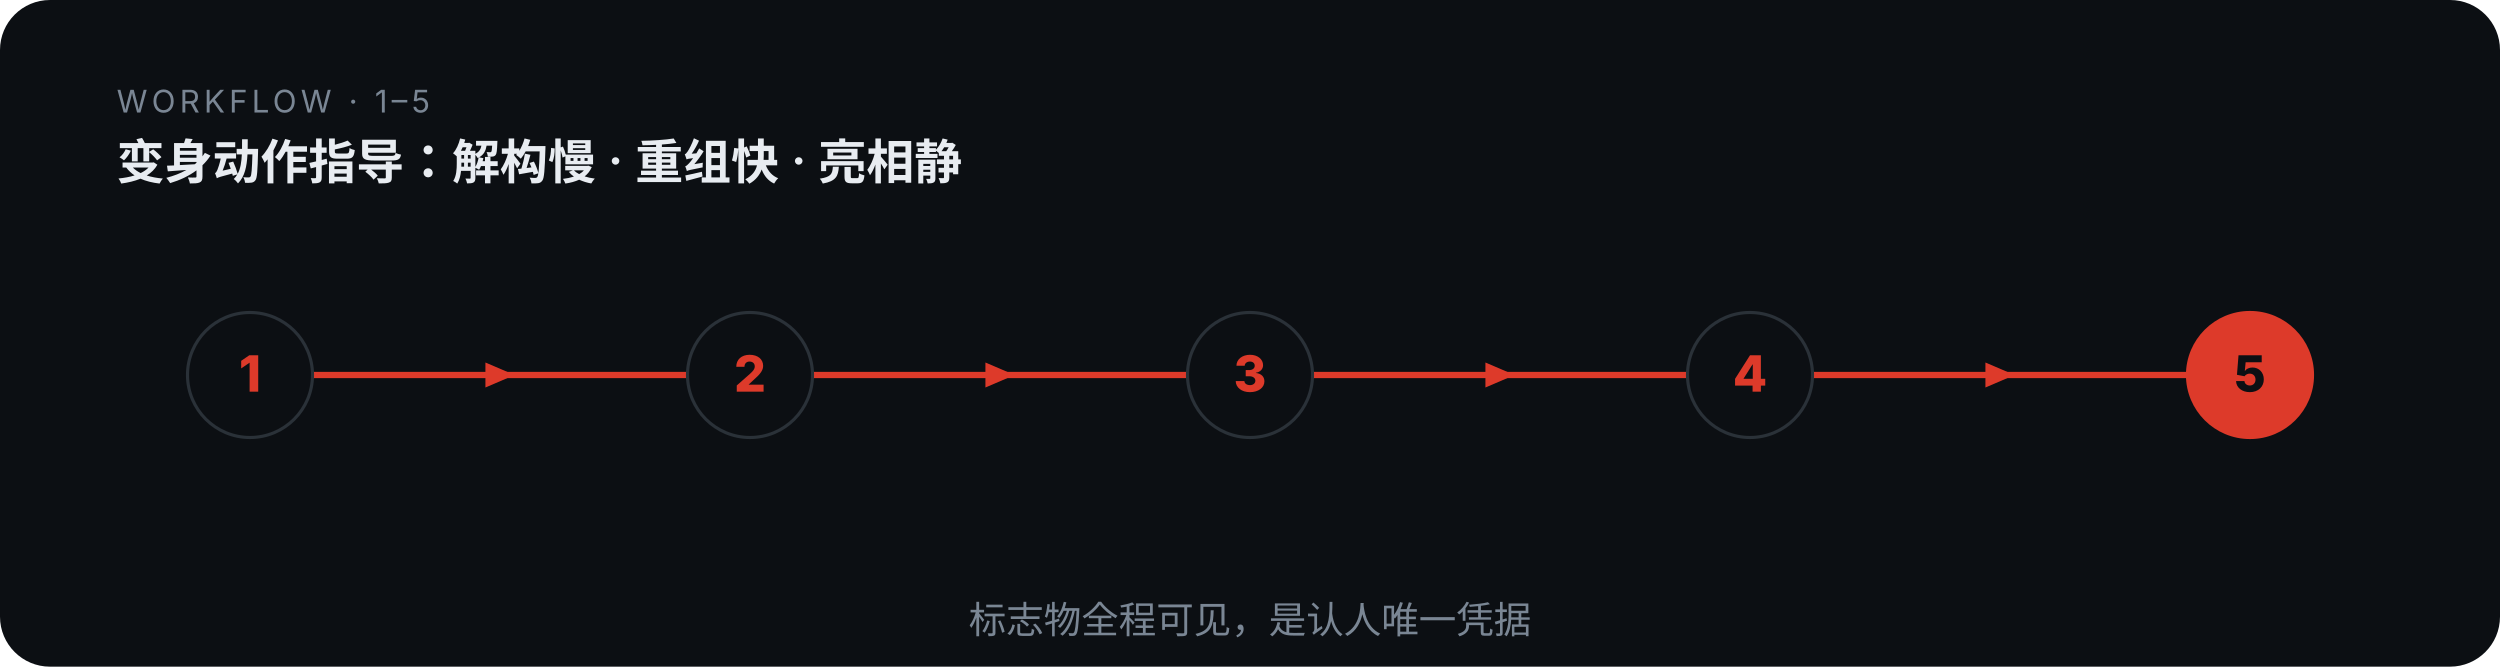
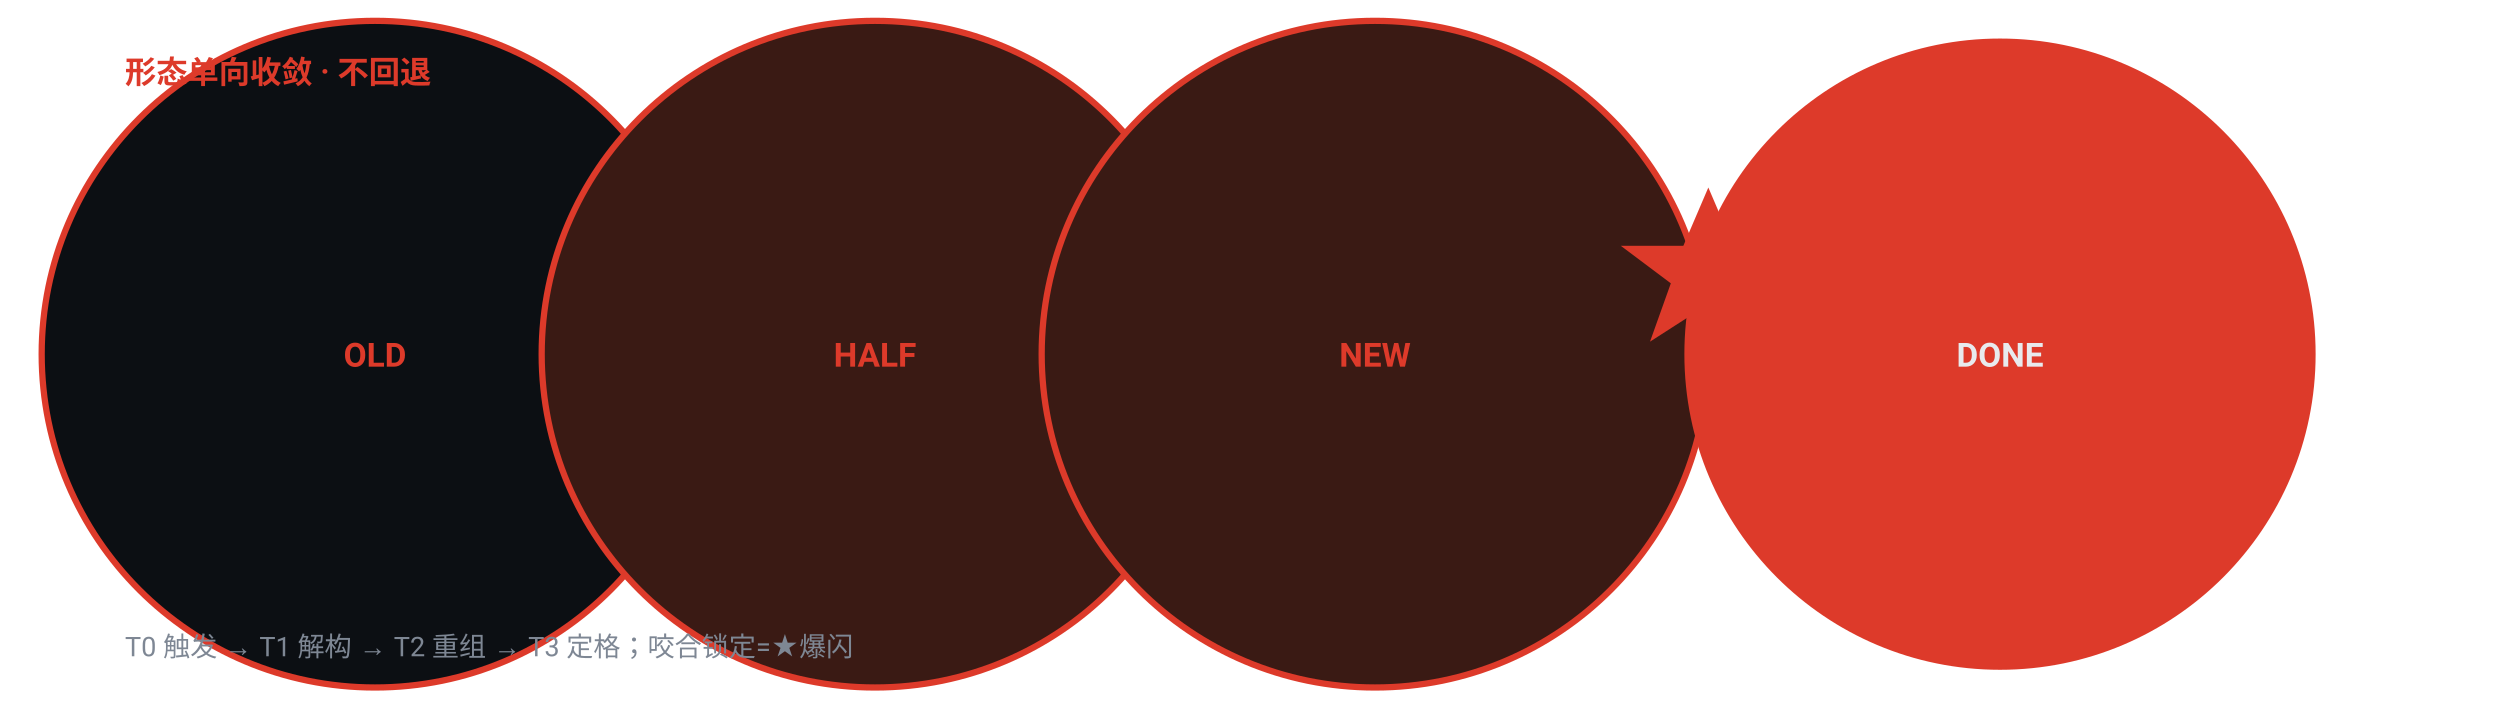
- <svg xmlns="http://www.w3.org/2000/svg" width="1200" height="320" viewBox="0 0 1200 320" role="img" aria-labelledby="title desc">
-   <rect width="1200" height="320" rx="24" fill="#0C0F13" />
-   <g id="title-block" transform="translate(56 40)">
-     <text x="0" y="14" fill="#7A8694" font-size="15" letter-spacing="2" font-family="-apple-system, BlinkMacSystemFont, 'Segoe UI', 'PingFang SC', 'Microsoft YaHei', sans-serif">WORKFLOW · 1–5</text>
-     <text x="0" y="46" fill="#E8ECF1" font-size="23" font-weight="600" font-family="-apple-system, BlinkMacSystemFont, 'Segoe UI', 'PingFang SC', 'Microsoft YaHei', sans-serif">变身动作指导：解构慢 · 重组快 · 亮相静</text>
-   </g>
-   <g id="project-proof">
-     <line x1="120.0" y1="180" x2="1080.0" y2="180" stroke="#DD3A2A" stroke-width="3" />
-     <path d="M233.0 174 L247.0 180 L233.0 186 Z" fill="#DD3A2A" />
-     <path d="M473.0 174 L487.0 180 L473.0 186 Z" fill="#DD3A2A" />
-     <path d="M713.0 174 L727.0 180 L713.0 186 Z" fill="#DD3A2A" />
-     <path d="M953.0 174 L967.0 180 L953.0 186 Z" fill="#DD3A2A" />
-     <g id="stage-1" transform="translate(120 180)">
-       <circle r="30" fill="#0C0F13" stroke="#2A3138" stroke-width="1.5" />
-       <text x="0" y="8" fill="#DD3A2A" font-size="24" font-weight="800" text-anchor="middle" font-family="-apple-system, BlinkMacSystemFont, 'Segoe UI', 'PingFang SC', 'Microsoft YaHei', sans-serif">1</text>
-       <text x="0" y="238" fill="#E8ECF1" font-size="21" font-weight="600" text-anchor="middle" font-family="-apple-system, BlinkMacSystemFont, 'Segoe UI', 'PingFang SC', 'Microsoft YaHei', sans-serif">T 判定</text>
-     </g>
-     <g id="stage-2" transform="translate(360 180)">
-       <circle r="30" fill="#0C0F13" stroke="#2A3138" stroke-width="1.5" />
-       <text x="0" y="8" fill="#DD3A2A" font-size="24" font-weight="800" text-anchor="middle" font-family="-apple-system, BlinkMacSystemFont, 'Segoe UI', 'PingFang SC', 'Microsoft YaHei', sans-serif">2</text>
-       <text x="0" y="238" fill="#E8ECF1" font-size="21" font-weight="600" text-anchor="middle" font-family="-apple-system, BlinkMacSystemFont, 'Segoe UI', 'PingFang SC', 'Microsoft YaHei', sans-serif">A 定锚点</text>
-     </g>
-     <g id="stage-3" transform="translate(600 180)">
-       <circle r="30" fill="#0C0F13" stroke="#2A3138" stroke-width="1.5" />
-       <text x="0" y="8" fill="#DD3A2A" font-size="24" font-weight="800" text-anchor="middle" font-family="-apple-system, BlinkMacSystemFont, 'Segoe UI', 'PingFang SC', 'Microsoft YaHei', sans-serif">3</text>
-       <text x="0" y="238" fill="#E8ECF1" font-size="21" font-weight="600" text-anchor="middle" font-family="-apple-system, BlinkMacSystemFont, 'Segoe UI', 'PingFang SC', 'Microsoft YaHei', sans-serif">B 排四拍</text>
-     </g>
-     <g id="stage-4" transform="translate(840 180)">
-       <circle r="30" fill="#0C0F13" stroke="#2A3138" stroke-width="1.5" />
-       <text x="0" y="8" fill="#DD3A2A" font-size="24" font-weight="800" text-anchor="middle" font-family="-apple-system, BlinkMacSystemFont, 'Segoe UI', 'PingFang SC', 'Microsoft YaHei', sans-serif">4</text>
-       <text x="0" y="238" fill="#E8ECF1" font-size="21" font-weight="600" text-anchor="middle" font-family="-apple-system, BlinkMacSystemFont, 'Segoe UI', 'PingFang SC', 'Microsoft YaHei', sans-serif">C 配语法</text>
-     </g>
-     <g id="stage-5" transform="translate(1080 180)">
-       <circle r="30" fill="#DD3A2A" stroke="#DD3A2A" stroke-width="1.5" />
-       <text x="0" y="8" fill="#0C0F13" font-size="24" font-weight="800" text-anchor="middle" font-family="-apple-system, BlinkMacSystemFont, 'Segoe UI', 'PingFang SC', 'Microsoft YaHei', sans-serif">5</text>
-       <text x="0" y="238" fill="#E8ECF1" font-size="21" font-weight="600" text-anchor="middle" font-family="-apple-system, BlinkMacSystemFont, 'Segoe UI', 'PingFang SC', 'Microsoft YaHei', sans-serif">S 成稿</text>
-     </g>
-   </g>
-   <g id="metadata">
-     <text x="600" y="304" fill="#7A8694" font-size="18" text-anchor="middle" font-family="-apple-system, BlinkMacSystemFont, 'Segoe UI', 'PingFang SC', 'Microsoft YaHei', sans-serif">标志物全程可见，是认人唯一凭据</text>
-   </g>
+ <svg xmlns="http://www.w3.org/2000/svg" viewBox="0 0 1200 340" width="100%" role="img" font-family="-apple-system, BlinkMacSystemFont, 'Segoe UI', Roboto, 'Helvetica Neue', Arial, 'PingFang SC', 'Microsoft YaHei', sans-serif">
+   <rect width="0" height="0" fill="#0C0F13" />
+   <circle cx="180" cy="170" r="160" fill="#0C0F13" stroke="#DD3A2A" stroke-width="3" />
+   <text x="180" y="176" font-family="-apple-system, BlinkMacSystemFont, 'Segoe UI', Roboto, 'Helvetica Neue', Arial, 'PingFang SC', 'Microsoft YaHei', sans-serif" font-size="16" fill="#DD3A2A" font-weight="700" text-anchor="middle">OLD</text>
+   <line x1="355" y1="210" x2="395" y2="210" stroke="#DD3A2A" stroke-width="3" />
+   <polygon points="402,203 390,214 410,214" fill="#DD3A2A" stroke="none" stroke-width="2" />
+   <circle cx="420" cy="170" r="160" fill="#3A1A14" stroke="#DD3A2A" stroke-width="3" />
+   <text x="420" y="176" font-family="-apple-system, BlinkMacSystemFont, 'Segoe UI', Roboto, 'Helvetica Neue', Arial, 'PingFang SC', 'Microsoft YaHei', sans-serif" font-size="16" fill="#DD3A2A" font-weight="700" text-anchor="middle">HALF</text>
+   <line x1="595" y1="210" x2="635" y2="210" stroke="#DD3A2A" stroke-width="3" />
+   <polygon points="642,203 630,214 650,214" fill="#DD3A2A" stroke="none" stroke-width="2" />
+   <circle cx="660" cy="170" r="160" fill="#3A1A14" stroke="#DD3A2A" stroke-width="3" />
+   <text x="660" y="176" font-family="-apple-system, BlinkMacSystemFont, 'Segoe UI', Roboto, 'Helvetica Neue', Arial, 'PingFang SC', 'Microsoft YaHei', sans-serif" font-size="16" fill="#DD3A2A" font-weight="700" text-anchor="middle">NEW</text>
+   <line x1="835" y1="210" x2="875" y2="210" stroke="#DD3A2A" stroke-width="3" />
+   <polygon points="882,203 870,214 890,214" fill="#DD3A2A" stroke="none" stroke-width="2" />
+   <circle cx="960" cy="170" r="150" fill="#DD3A2A" stroke="#DD3A2A" stroke-width="3" />
+   <text x="960" y="176" font-family="-apple-system, BlinkMacSystemFont, 'Segoe UI', Roboto, 'Helvetica Neue', Arial, 'PingFang SC', 'Microsoft YaHei', sans-serif" font-size="16" fill="#E8EAED" font-weight="700" text-anchor="middle">DONE</text>
+   <polygon points="820,90 832,118 862,118 838,136 848,164 820,146 792,164 802,136 778,118 808,118" fill="#DD3A2A" stroke="none" stroke-width="2" />
+   <text x="60" y="40" font-family="-apple-system, BlinkMacSystemFont, 'Segoe UI', Roboto, 'Helvetica Neue', Arial, 'PingFang SC', 'Microsoft YaHei', sans-serif" font-size="15" fill="#DD3A2A" font-weight="700" text-anchor="start">形态单向收敛 · 不回退</text>
+   <text x="60" y="315" font-family="-apple-system, BlinkMacSystemFont, 'Segoe UI', Roboto, 'Helvetica Neue', Arial, 'PingFang SC', 'Microsoft YaHei', sans-serif" font-size="13" fill="#7E8794" font-weight="400" text-anchor="start">T0 触发 → T1 解构 → T2 重组 → T3 定格；咬合锁定=★爆闪</text>
</svg>
